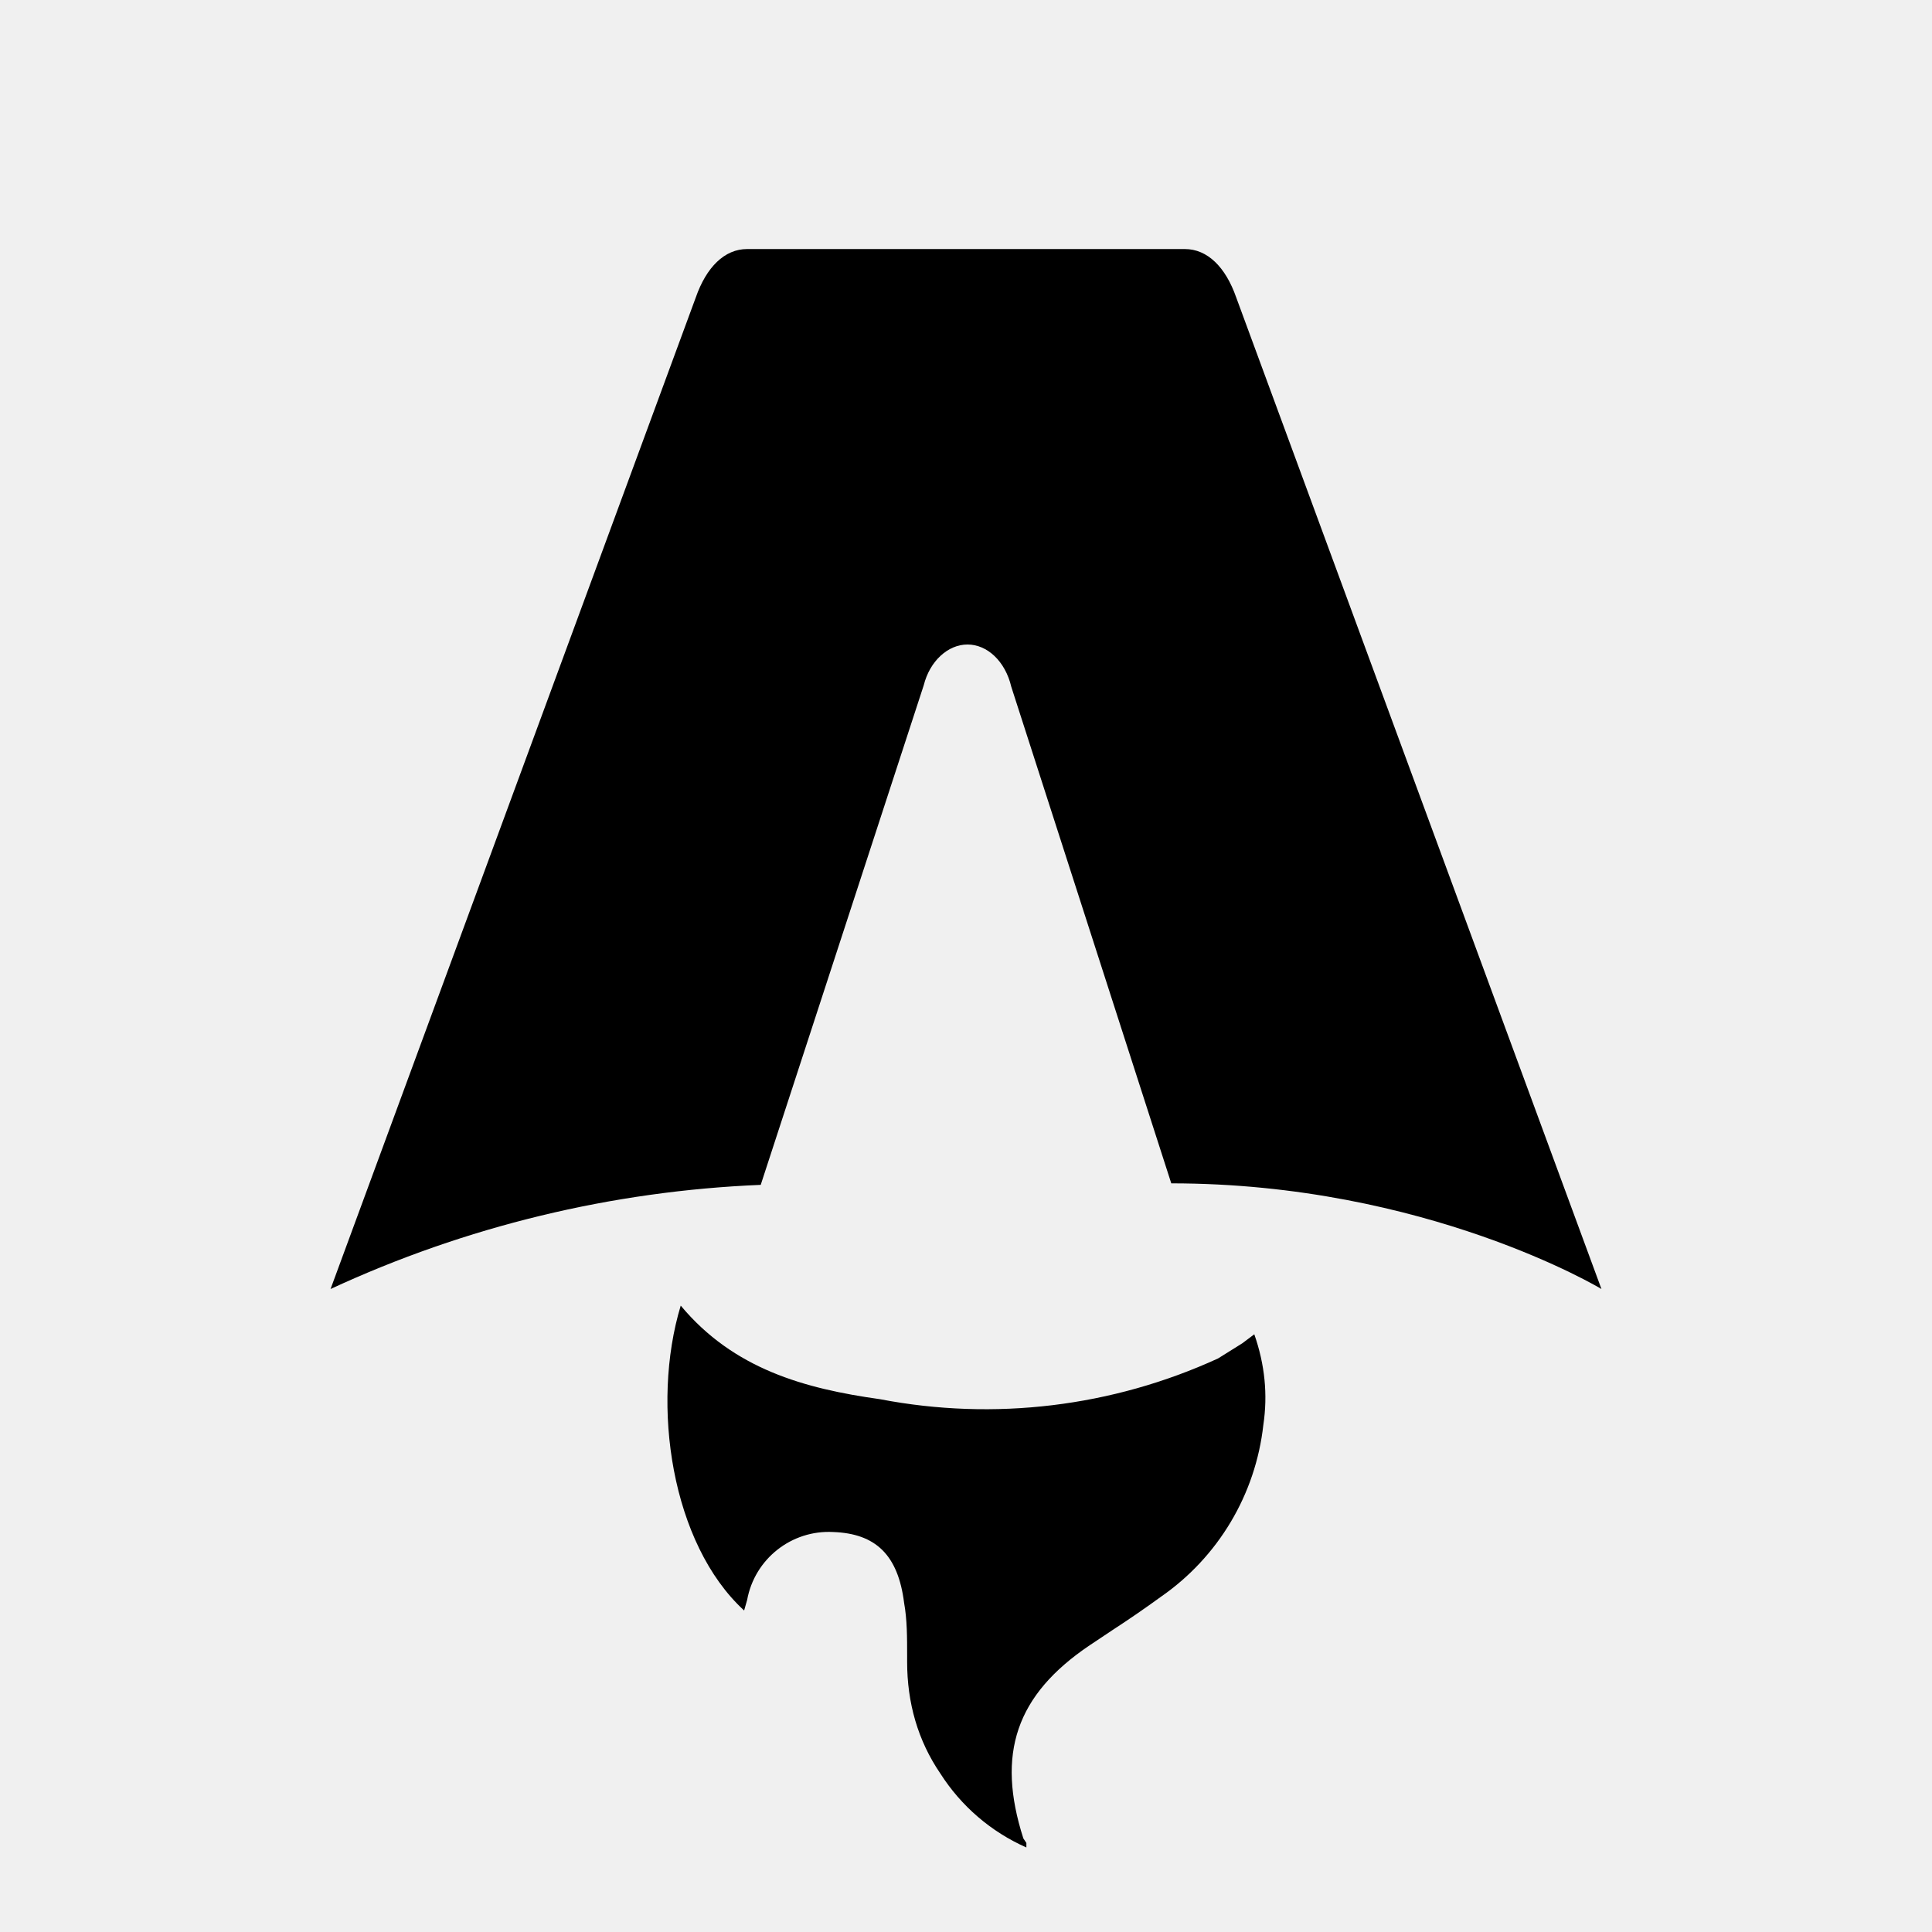
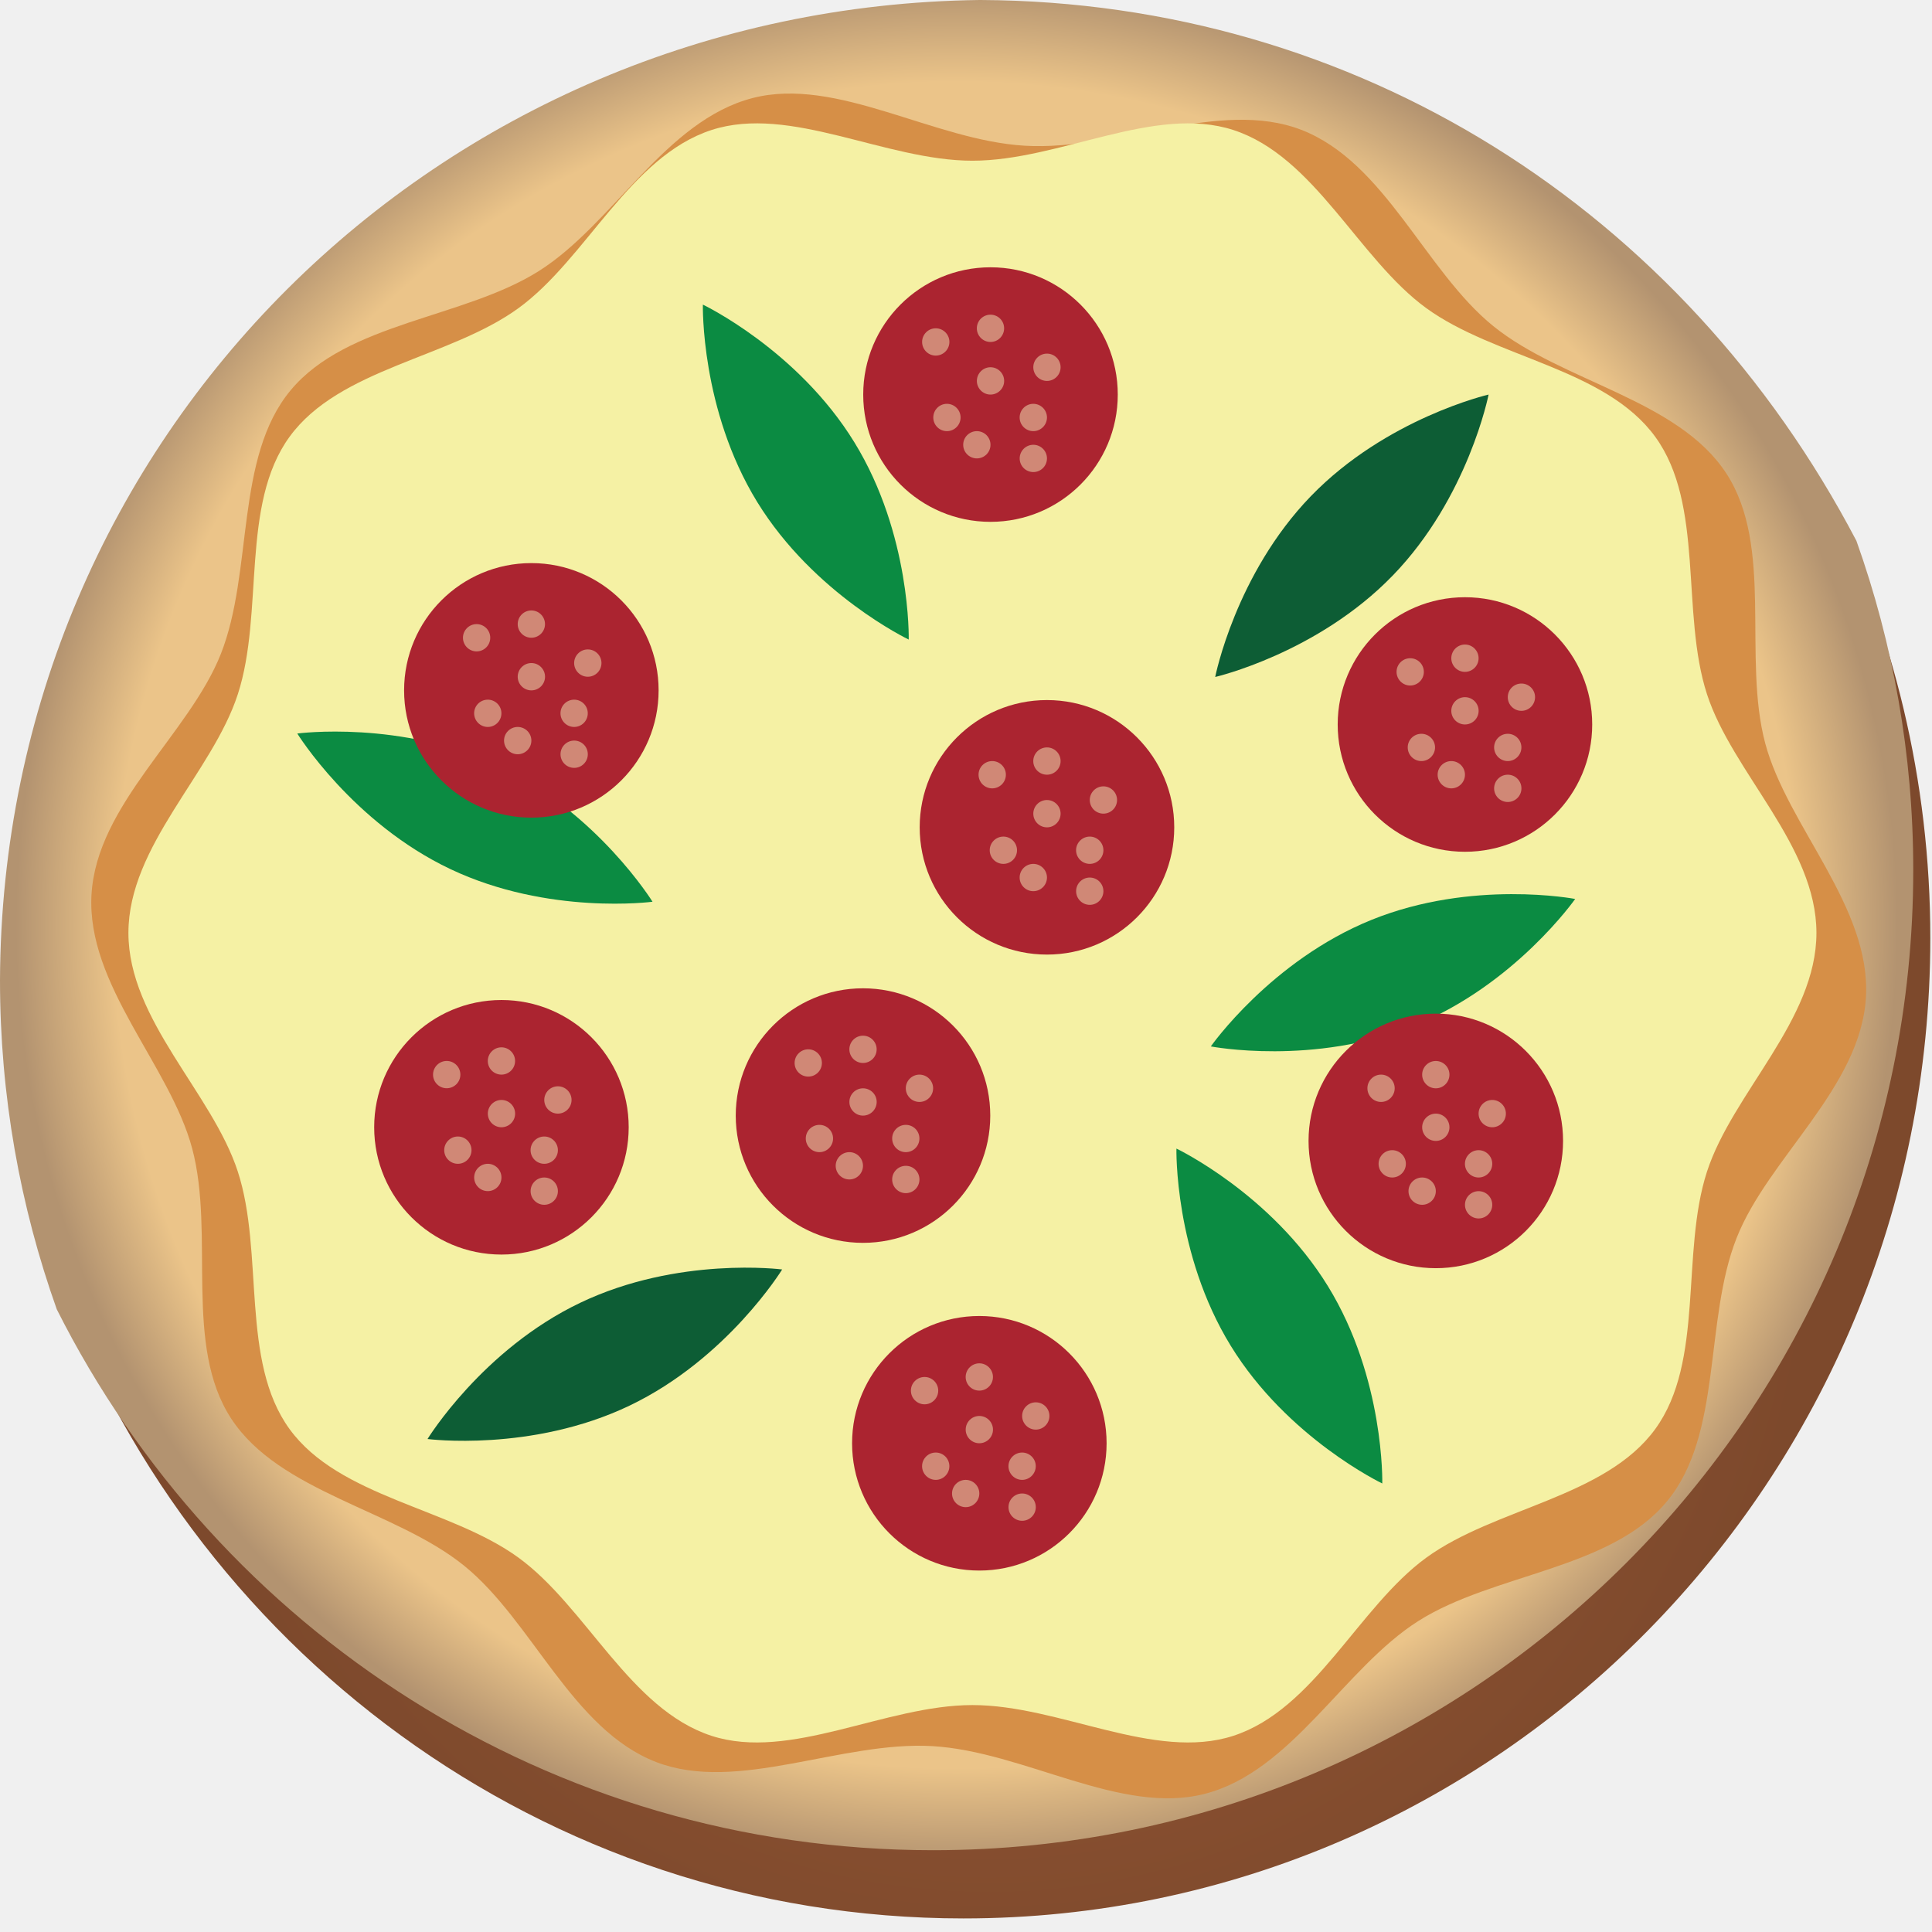
- <svg xmlns="http://www.w3.org/2000/svg" fill="none" viewBox="0 0 128 128">
-   <path d="M50.4 78.5a75.1 75.1 0 0 0-28.5 6.9l24.2-65.7c.7-2 1.9-3.2 3.4-3.2h29c1.5 0 2.7 1.2 3.4 3.2l24.2 65.7s-11.6-7-28.5-7L67 45.5c-.4-1.7-1.6-2.8-2.9-2.8-1.3 0-2.5 1.1-2.9 2.7L50.4 78.5Zm-1.1 28.2Zm-4.2-20.2c-2 6.6-.6 15.8 4.2 20.2a17.5 17.5 0 0 1 .2-.7 5.5 5.5 0 0 1 5.7-4.5c2.8.1 4.3 1.5 4.7 4.7.2 1.1.2 2.3.2 3.5v.4c0 2.7.7 5.2 2.2 7.4a13 13 0 0 0 5.7 4.9v-.3l-.2-.3c-1.8-5.6-.5-9.5 4.4-12.8l1.5-1a73 73 0 0 0 3.2-2.2 16 16 0 0 0 6.8-11.4c.3-2 .1-4-.6-6l-.8.6-1.6 1a37 37 0 0 1-22.4 2.7c-5-.7-9.7-2-13.2-6.2Z" />
-   <style>
-         path { fill: #000; }
-         @media (prefers-color-scheme: dark) {
-             path { fill: #FFF; }
-         }
-     </style>
+ <svg xmlns="http://www.w3.org/2000/svg" version="1.1" x="0" y="0" width="128" height="128" viewBox="0 0 128 128" id="svg392">
+   <defs id="defs5">
+     <radialGradient id="Gradient_1" gradientUnits="userSpaceOnUse" cx="229.63" cy="280.58" r="192.279">
+       <stop offset="0" stop-color="#A05D39" id="stop1" />
+       <stop offset="1" stop-color="#7D492C" id="stop2" />
+     </radialGradient>
+     <radialGradient id="Gradient_2" gradientUnits="userSpaceOnUse" cx="222.082" cy="214.763" r="218.454">
+       <stop offset="0" stop-color="#EBC489" id="stop3" />
+       <stop offset="0.896" stop-color="#EBC489" id="stop4" />
+       <stop offset="1" stop-color="#B39370" id="stop5" />
+     </radialGradient>
+     <clipPath id="Clip_1">
+       <path d="M227.562,-0.002 C101.883,-0.002 -0,101.881 -0,227.56 L-0,227.56 C-0,254.373 4.672,280.083 13.18,303.959 L13.18,303.959 C50.594,378.404 127.601,429.529 216.594,429.529 L216.594,429.529 C342.274,429.529 444.164,327.638 444.164,201.959 L444.164,201.959 C444.164,175.154 439.484,149.435 430.969,125.552 L430.969,125.552 C393.563,51.107 316.554,-0.002 227.562,-0.002 z" id="path5" />
+     </clipPath>
+   </defs>
+   <g id="Layer_1" transform="scale(0.2853855)">
+     <path d="m 437.313,192.201 c 0,125.687 -100.509,227.57 -224.477,227.57 v 0 c -87.781,0 -163.742,-51.125 -200.641,-125.57 v 0 c 30.977,88.102 113.945,151.164 211.469,151.164 v 0 c 123.961,0 224.461,-101.883 224.461,-227.554 v 0 c 0,-36.696 -8.609,-71.321 -23.82,-102.016 v 0 c 8.398,23.89 13.008,49.601 13.008,76.406 z" fill="url(#Gradient_1)" id="path6" style="fill:url(#Gradient_1)" />
+     <g clip-path="url(#Clip_1)" id="g7">
+       <path d="m 227.674,0 c 87.286,0.432 163.045,48.764 203.295,125.552 8.515,23.883 13.195,49.602 13.195,76.407 0,125.679 -101.89,227.57 -227.57,227.57 -88.993,0 -166,-51.125 -203.414,-125.57 C 4.672,280.083 0,254.373 0,227.56 0.486,101.256 101.845,1.588 227.404,0 Z" fill="url(#Gradient_2)" id="path7" style="fill:url(#Gradient_2)" />
+     </g>
+     <g id="g87">
+       <path d="m 433.18,231.529 c -1.211,20.969 -22.703,37.305 -30.023,55.867 -7.602,19.242 -3.211,45.578 -16.219,61.211 -13.117,15.781 -40.25,16.68 -57.656,27.703 -17.25,10.93 -29.329,34.914 -49.586,40.133 -19.555,5.039 -41.961,-9.844 -63.243,-11.078 -21.273,-1.227 -45.25,10.961 -64.093,3.711 C 132.836,401.56 123.618,376.334 107.75,363.482 91.719,350.521 64.875,346.498 53.657,329.31 42.547,312.287 49.946,286.638 44.618,266.638 39.477,247.357 20.032,228.646 21.243,207.67 c 1.21,-20.969 22.695,-37.305 30.031,-55.868 7.586,-19.25 3.203,-45.586 16.203,-61.21 13.133,-15.782 40.258,-16.68 57.672,-27.704 17.25,-10.929 29.328,-34.914 49.586,-40.132 19.547,-5.039 41.953,9.843 63.234,11.078 21.274,1.226 45.242,-10.961 64.086,-3.711 19.531,7.531 28.75,32.742 44.617,45.586 16.039,12.968 42.875,16.984 54.086,34.179 11.11,17.024 3.719,42.672 9.039,62.664 5.149,19.289 24.602,38 23.383,58.977" fill="#d68f47" id="path8" />
+       <path d="m 421.688,216.576 c 0,20.234 -19.469,37.148 -25.407,55.414 -6.14,18.922 -0.547,44.008 -12.015,59.766 -11.578,15.906 -37.243,18.281 -53.149,29.859 -15.758,11.469 -25.883,35.203 -44.805,41.359 -18.265,5.93 -40.328,-7.14 -60.561,-7.14 -20.243,0 -42.306,13.07 -60.571,7.14 -18.922,-6.156 -29.054,-29.89 -44.804,-41.359 C 104.461,350.037 78.797,347.662 67.218,331.756 55.757,315.998 61.36,290.912 55.21,271.99 49.282,253.724 29.812,236.81 29.812,216.576 c 0,-20.242 19.47,-37.148 25.398,-55.406 6.15,-18.938 0.547,-44.024 12.017,-59.782 11.577,-15.906 37.241,-18.281 53.149,-29.859 15.75,-11.453 25.882,-35.203 44.812,-41.351 18.257,-5.922 40.32,7.132 60.563,7.132 20.233,0 42.296,-13.054 60.561,-7.132 18.93,6.148 29.047,29.898 44.805,41.359 15.914,11.57 41.578,13.945 53.149,29.867 11.468,15.75 5.875,40.836 12.015,59.766 5.938,18.258 25.407,35.164 25.407,55.406" fill="#f5f1a4" id="path9" />
+       <path d="m 323.344,133.591 c -17.516,18.102 -41.234,23.57 -41.234,23.57 0,0 4.695,-23.882 22.218,-41.984 17.532,-18.102 41.25,-23.578 41.25,-23.578 0,0 -4.695,23.883 -22.234,41.992" fill="#0d5d35" id="path10" />
+       <path d="M 104.578,201.771 C 81.812,190.99 69.015,170.287 69.015,170.287 c 0,0 24.133,-3.219 46.907,7.562 22.765,10.789 35.562,31.492 35.562,31.492 0,0 -24.125,3.219 -46.906,-7.57" fill="#0b8b42" id="path11" />
+       <path d="m 146.117,326.333 c -22.734,10.86 -46.867,7.735 -46.867,7.735 0,0 12.719,-20.766 35.453,-31.625 22.726,-10.867 46.875,-7.735 46.875,-7.735 0,0 -12.727,20.758 -35.461,31.625" fill="#0d5d35" id="path12" />
+       <path d="m 328.344,238.084 c -23.352,9.453 -47.25,4.844 -47.25,4.844 0,0 13.969,-19.938 37.328,-29.391 23.352,-9.437 47.258,-4.844 47.258,-4.844 0,0 -13.969,19.938 -37.336,29.391" fill="#0b8b42" id="path13" />
+       <path d="m 175.781,116.529 c -13.18,-21.477 -12.609,-45.813 -12.609,-45.813 0,0 21.976,10.477 35.164,31.954 13.195,21.453 12.625,45.804 12.625,45.804 0,0 -21.977,-10.484 -35.18,-31.945" fill="#0b8b42" id="path14" />
+       <path d="m 285.727,312.443 c -13.189,-21.461 -12.618,-45.797 -12.618,-45.797 0,0 21.985,10.469 35.172,31.945 13.196,21.454 12.617,45.797 12.617,45.797 0,0 -21.968,-10.476 -35.171,-31.945" fill="#0b8b42" id="path15" />
+       <path d="m 259.492,91.599 c 0,16.312 -13.227,29.547 -29.547,29.547 -16.32,0 -29.547,-13.235 -29.547,-29.547 0,-16.312 13.227,-29.547 29.547,-29.547 16.32,0 29.547,13.235 29.547,29.547" fill="#ab2430" id="path16" />
+       <path d="m 220.406,79.38 c 0,1.75 -1.422,3.172 -3.172,3.172 -1.75,0 -3.164,-1.422 -3.164,-3.172 0,-1.742 1.414,-3.164 3.164,-3.164 1.75,0 3.172,1.422 3.172,3.164" fill="#d08876" id="path17" />
+       <path d="m 233.109,76.216 c 0,1.75 -1.414,3.172 -3.164,3.172 -1.75,0 -3.172,-1.422 -3.172,-3.172 0,-1.75 1.422,-3.164 3.172,-3.164 1.75,0 3.164,1.414 3.164,3.164" fill="#d08876" id="path18" />
+       <path d="m 233.117,88.435 c 0,1.742 -1.422,3.164 -3.172,3.164 -1.742,0 -3.164,-1.422 -3.164,-3.164 0,-1.75 1.422,-3.18 3.164,-3.18 1.75,0 3.172,1.43 3.172,3.18" fill="#d08876" id="path19" />
+       <path d="m 223,96.919 c 0,1.75 -1.43,3.172 -3.172,3.172 -1.75,0 -3.164,-1.422 -3.164,-3.172 0,-1.75 1.414,-3.172 3.164,-3.172 1.742,0 3.172,1.422 3.172,3.172" fill="#d08876" id="path20" />
+       <path d="m 229.945,103.255 c 0,1.75 -1.422,3.164 -3.164,3.164 -1.75,0 -3.172,-1.414 -3.172,-3.164 0,-1.75 1.422,-3.164 3.172,-3.164 1.742,0 3.164,1.414 3.164,3.164" fill="#d08876" id="path21" />
+       <path d="m 243.055,96.919 c 0,1.75 -1.43,3.172 -3.172,3.172 -1.75,0 -3.172,-1.422 -3.172,-3.172 0,-1.75 1.422,-3.172 3.172,-3.172 1.742,0 3.172,1.422 3.172,3.172" fill="#d08876" id="path22" />
+       <path d="m 246.219,85.255 c 0,1.75 -1.422,3.18 -3.164,3.18 -1.75,0 -3.172,-1.43 -3.172,-3.18 0,-1.742 1.422,-3.164 3.172,-3.164 1.742,0 3.164,1.422 3.164,3.164" fill="#d08876" id="path23" />
+       <path d="m 243.055,106.42 c 0,1.757 -1.422,3.171 -3.164,3.171 -1.758,0 -3.172,-1.414 -3.172,-3.171 0,-1.734 1.414,-3.164 3.172,-3.164 1.742,0 3.164,1.43 3.164,3.164" fill="#d08876" id="path24" />
+       <path d="m 272.602,192.068 c 0,16.312 -13.228,29.539 -29.548,29.539 -16.32,0 -29.547,-13.227 -29.547,-29.539 0,-16.32 13.227,-29.547 29.547,-29.547 16.32,0 29.548,13.227 29.548,29.547" fill="#ab2430" id="path25" />
+       <path d="m 233.516,179.849 c 0,1.75 -1.422,3.172 -3.172,3.172 -1.75,0 -3.172,-1.422 -3.172,-3.172 0,-1.75 1.422,-3.164 3.172,-3.164 1.75,0 3.172,1.414 3.172,3.164" fill="#d08876" id="path26" />
+       <path d="m 246.219,176.685 c 0,1.75 -1.422,3.164 -3.164,3.164 -1.758,0 -3.18,-1.414 -3.18,-3.164 0,-1.75 1.422,-3.172 3.18,-3.172 1.742,0 3.164,1.422 3.164,3.172" fill="#d08876" id="path27" />
+       <path d="m 246.219,188.888 c 0,1.758 -1.422,3.18 -3.164,3.18 -1.75,0 -3.172,-1.422 -3.172,-3.18 0,-1.742 1.422,-3.164 3.172,-3.164 1.742,0 3.164,1.422 3.164,3.164" fill="#d08876" id="path28" />
+       <path d="m 236.102,197.38 c 0,1.758 -1.422,3.172 -3.164,3.172 -1.75,0 -3.172,-1.414 -3.172,-3.172 0,-1.742 1.422,-3.164 3.172,-3.164 1.742,0 3.164,1.422 3.164,3.164" fill="#d08876" id="path29" />
+       <path d="m 243.055,203.716 c 0,1.758 -1.43,3.172 -3.172,3.172 -1.75,0 -3.172,-1.414 -3.172,-3.172 0,-1.742 1.422,-3.164 3.172,-3.164 1.742,0 3.172,1.422 3.172,3.164" fill="#d08876" id="path30" />
+       <path d="m 256.156,197.38 c 0,1.758 -1.422,3.172 -3.164,3.172 -1.75,0 -3.18,-1.414 -3.18,-3.172 0,-1.742 1.43,-3.164 3.18,-3.164 1.742,0 3.164,1.422 3.164,3.164" fill="#d08876" id="path31" />
+       <path d="m 259.328,185.716 c 0,1.758 -1.422,3.172 -3.172,3.172 -1.75,0 -3.164,-1.414 -3.164,-3.172 0,-1.734 1.414,-3.164 3.164,-3.164 1.75,0 3.172,1.43 3.172,3.164" fill="#d08876" id="path32" />
+       <path d="m 256.156,206.888 c 0,1.75 -1.422,3.172 -3.164,3.172 -1.75,0 -3.172,-1.422 -3.172,-3.172 0,-1.75 1.422,-3.164 3.172,-3.164 1.742,0 3.164,1.414 3.164,3.164" fill="#d08876" id="path33" />
+       <path d="m 152.898,160.271 c 0,16.312 -13.227,29.547 -29.539,29.547 -16.32,0 -29.547,-13.235 -29.547,-29.547 0,-16.312 13.227,-29.547 29.547,-29.547 16.312,0 29.539,13.235 29.539,29.547" fill="#ab2430" id="path34" />
+       <path d="m 113.812,148.052 c 0,1.75 -1.421,3.172 -3.164,3.172 -1.75,0 -3.171,-1.422 -3.171,-3.172 0,-1.75 1.421,-3.164 3.171,-3.164 1.743,0 3.164,1.414 3.164,3.164" fill="#d08876" id="path35" />
+       <path d="m 126.523,144.888 c 0,1.75 -1.422,3.164 -3.164,3.164 -1.75,0 -3.172,-1.414 -3.172,-3.164 0,-1.75 1.422,-3.172 3.172,-3.172 1.742,0 3.164,1.422 3.164,3.172" fill="#d08876" id="path36" />
+       <path d="m 126.531,157.107 c 0,1.742 -1.422,3.164 -3.172,3.164 -1.75,0 -3.172,-1.422 -3.172,-3.164 0,-1.75 1.422,-3.18 3.172,-3.18 1.75,0 3.172,1.43 3.172,3.18" fill="#d08876" id="path37" />
+       <path d="m 116.406,165.591 c 0,1.75 -1.422,3.172 -3.164,3.172 -1.75,0 -3.172,-1.422 -3.172,-3.172 0,-1.75 1.422,-3.164 3.172,-3.164 1.742,0 3.164,1.414 3.164,3.164" fill="#d08876" id="path38" />
+       <path d="m 123.359,171.927 c 0,1.75 -1.422,3.172 -3.172,3.172 -1.75,0 -3.172,-1.422 -3.172,-3.172 0,-1.75 1.422,-3.164 3.172,-3.164 1.75,0 3.172,1.414 3.172,3.164" fill="#d08876" id="path39" />
+       <path d="m 136.453,165.591 c 0,1.75 -1.414,3.172 -3.164,3.172 -1.75,0 -3.172,-1.422 -3.172,-3.172 0,-1.75 1.422,-3.164 3.172,-3.164 1.75,0 3.164,1.414 3.164,3.164" fill="#d08876" id="path40" />
+       <path d="m 139.633,153.927 c 0,1.75 -1.422,3.18 -3.172,3.18 -1.75,0 -3.172,-1.43 -3.172,-3.18 0,-1.742 1.422,-3.164 3.172,-3.164 1.75,0 3.172,1.422 3.172,3.164" fill="#d08876" id="path41" />
+       <path d="m 136.461,175.099 c 0,1.75 -1.414,3.164 -3.164,3.164 -1.75,0 -3.172,-1.414 -3.172,-3.164 0,-1.758 1.422,-3.172 3.172,-3.172 1.75,0 3.164,1.414 3.164,3.172" fill="#d08876" id="path42" />
+       <path d="m 145.953,261.693 c 0,16.32 -13.227,29.555 -29.539,29.555 -16.32,0 -29.547,-13.235 -29.547,-29.555 0,-16.305 13.227,-29.539 29.547,-29.539 16.312,0 29.539,13.234 29.539,29.539" fill="#ab2430" id="path43" />
+       <path d="m 106.875,249.474 c 0,1.75 -1.422,3.164 -3.172,3.164 -1.75,0 -3.172,-1.414 -3.172,-3.164 0,-1.742 1.422,-3.172 3.172,-3.172 1.75,0 3.172,1.43 3.172,3.172" fill="#d08876" id="path44" />
+       <path d="m 119.578,246.302 c 0,1.758 -1.422,3.172 -3.164,3.172 -1.758,0 -3.172,-1.414 -3.172,-3.172 0,-1.734 1.414,-3.164 3.172,-3.164 1.742,0 3.164,1.43 3.164,3.164" fill="#d08876" id="path45" />
+       <path d="m 119.586,258.529 c 0,1.75 -1.422,3.164 -3.172,3.164 -1.75,0 -3.164,-1.414 -3.164,-3.164 0,-1.75 1.414,-3.172 3.164,-3.172 1.75,0 3.172,1.422 3.172,3.172" fill="#d08876" id="path46" />
+       <path d="m 109.461,267.013 c 0,1.75 -1.414,3.164 -3.164,3.164 -1.75,0 -3.172,-1.414 -3.172,-3.164 0,-1.742 1.422,-3.172 3.172,-3.172 1.75,0 3.164,1.43 3.164,3.172" fill="#d08876" id="path47" />
+       <path d="m 116.414,273.357 c 0,1.742 -1.422,3.164 -3.164,3.164 -1.758,0 -3.172,-1.422 -3.172,-3.164 0,-1.75 1.414,-3.18 3.172,-3.18 1.742,0 3.164,1.43 3.164,3.18" fill="#d08876" id="path48" />
+       <path d="m 129.516,267.013 c 0,1.75 -1.422,3.164 -3.164,3.164 -1.758,0 -3.18,-1.414 -3.18,-3.164 0,-1.742 1.422,-3.172 3.18,-3.172 1.742,0 3.164,1.43 3.164,3.172" fill="#d08876" id="path49" />
+       <path d="m 132.688,255.357 c 0,1.75 -1.422,3.172 -3.172,3.172 -1.75,0 -3.164,-1.422 -3.164,-3.172 0,-1.75 1.414,-3.172 3.164,-3.172 1.75,0 3.172,1.422 3.172,3.172" fill="#d08876" id="path50" />
+       <path d="m 129.516,276.521 c 0,1.758 -1.422,3.172 -3.164,3.172 -1.75,0 -3.172,-1.414 -3.172,-3.172 0,-1.742 1.422,-3.164 3.172,-3.164 1.742,0 3.164,1.422 3.164,3.164" fill="#d08876" id="path51" />
+       <path d="m 229.891,258.99 c 0,16.305 -13.227,29.539 -29.547,29.539 -16.312,0 -29.539,-13.234 -29.539,-29.539 0,-16.32 13.227,-29.555 29.539,-29.555 16.32,0 29.547,13.235 29.547,29.555" fill="#ab2430" id="path52" />
+       <path d="m 190.805,246.771 c 0,1.75 -1.422,3.164 -3.164,3.164 -1.75,0 -3.172,-1.414 -3.172,-3.164 0,-1.75 1.422,-3.172 3.172,-3.172 1.742,0 3.164,1.422 3.164,3.172" fill="#d08876" id="path53" />
+       <path d="m 203.516,243.599 c 0,1.758 -1.422,3.172 -3.172,3.172 -1.742,0 -3.164,-1.414 -3.164,-3.172 0,-1.742 1.422,-3.164 3.164,-3.164 1.75,0 3.172,1.422 3.172,3.164" fill="#d08876" id="path54" />
+       <path d="m 203.523,255.818 c 0,1.742 -1.422,3.172 -3.172,3.172 -1.75,0 -3.164,-1.43 -3.164,-3.172 0,-1.75 1.414,-3.164 3.164,-3.164 1.75,0 3.172,1.414 3.172,3.164" fill="#d08876" id="path55" />
+       <path d="m 193.398,264.302 c 0,1.75 -1.422,3.172 -3.164,3.172 -1.75,0 -3.172,-1.422 -3.172,-3.172 0,-1.75 1.422,-3.164 3.172,-3.164 1.742,0 3.164,1.414 3.164,3.164" fill="#d08876" id="path56" />
+       <path d="m 200.344,270.638 c 0,1.75 -1.414,3.172 -3.156,3.172 -1.758,0 -3.18,-1.422 -3.18,-3.172 0,-1.734 1.422,-3.164 3.18,-3.164 1.742,0 3.156,1.43 3.156,3.164" fill="#d08876" id="path57" />
+       <path d="m 213.445,264.302 c 0,1.75 -1.414,3.172 -3.164,3.172 -1.75,0 -3.164,-1.422 -3.164,-3.172 0,-1.75 1.414,-3.164 3.164,-3.164 1.75,0 3.164,1.414 3.164,3.164" fill="#d08876" id="path58" />
+       <path d="m 216.625,252.638 c 0,1.758 -1.422,3.18 -3.172,3.18 -1.75,0 -3.172,-1.422 -3.172,-3.18 0,-1.734 1.422,-3.164 3.172,-3.164 1.75,0 3.172,1.43 3.172,3.164" fill="#d08876" id="path59" />
+       <path d="m 213.453,273.81 c 0,1.75 -1.414,3.18 -3.164,3.18 -1.75,0 -3.172,-1.43 -3.172,-3.18 0,-1.742 1.422,-3.164 3.172,-3.164 1.75,0 3.164,1.422 3.164,3.164" fill="#d08876" id="path60" />
+       <path d="m 369.633,168.185 c 0,16.32 -13.227,29.555 -29.539,29.555 -16.32,0 -29.547,-13.235 -29.547,-29.555 0,-16.305 13.227,-29.539 29.547,-29.539 16.312,0 29.539,13.234 29.539,29.539" fill="#ab2430" id="path61" />
+       <path d="m 330.547,155.974 c 0,1.742 -1.414,3.172 -3.172,3.172 -1.742,0 -3.164,-1.43 -3.164,-3.172 0,-1.75 1.422,-3.164 3.164,-3.164 1.758,0 3.172,1.414 3.172,3.164" fill="#d08876" id="path62" />
+       <path d="m 343.258,152.81 c 0,1.742 -1.422,3.164 -3.164,3.164 -1.75,0 -3.172,-1.422 -3.172,-3.164 0,-1.75 1.422,-3.18 3.172,-3.18 1.742,0 3.164,1.43 3.164,3.18" fill="#d08876" id="path63" />
+       <path d="m 343.266,165.021 c 0,1.75 -1.422,3.164 -3.172,3.164 -1.75,0 -3.172,-1.414 -3.172,-3.164 0,-1.742 1.422,-3.172 3.172,-3.172 1.75,0 3.172,1.43 3.172,3.172" fill="#d08876" id="path64" />
+       <path d="m 333.148,173.513 c 0,1.742 -1.43,3.172 -3.172,3.172 -1.75,0 -3.172,-1.43 -3.172,-3.172 0,-1.75 1.422,-3.164 3.172,-3.164 1.742,0 3.172,1.414 3.172,3.164" fill="#d08876" id="path65" />
+       <path d="m 340.094,179.849 c 0,1.75 -1.422,3.172 -3.172,3.172 -1.742,0 -3.172,-1.422 -3.172,-3.172 0,-1.75 1.43,-3.164 3.172,-3.164 1.75,0 3.172,1.414 3.172,3.164" fill="#d08876" id="path66" />
+       <path d="m 353.195,173.513 c 0,1.742 -1.422,3.172 -3.164,3.172 -1.75,0 -3.172,-1.43 -3.172,-3.172 0,-1.75 1.422,-3.164 3.172,-3.164 1.742,0 3.164,1.414 3.164,3.164" fill="#d08876" id="path67" />
+       <path d="m 356.367,161.849 c 0,1.75 -1.422,3.172 -3.164,3.172 -1.758,0 -3.172,-1.422 -3.172,-3.172 0,-1.75 1.414,-3.164 3.172,-3.164 1.742,0 3.164,1.414 3.164,3.164" fill="#d08876" id="path68" />
+       <path d="m 353.203,183.021 c 0,1.75 -1.422,3.164 -3.172,3.164 -1.75,0 -3.172,-1.414 -3.172,-3.164 0,-1.75 1.422,-3.172 3.172,-3.172 1.75,0 3.172,1.422 3.172,3.172" fill="#d08876" id="path69" />
+       <path d="m 362.867,264.865 c 0,16.32 -13.227,29.547 -29.539,29.547 -16.32,0 -29.547,-13.227 -29.547,-29.547 0,-16.312 13.227,-29.547 29.547,-29.547 16.312,0 29.539,13.235 29.539,29.547" fill="#ab2430" id="path70" />
+       <path d="m 323.781,252.638 c 0,1.758 -1.422,3.18 -3.164,3.18 -1.758,0 -3.172,-1.422 -3.172,-3.18 0,-1.734 1.414,-3.164 3.172,-3.164 1.742,0 3.164,1.43 3.164,3.164" fill="#d08876" id="path71" />
+       <path d="m 336.492,249.474 c 0,1.758 -1.422,3.18 -3.164,3.18 -1.758,0 -3.172,-1.422 -3.172,-3.18 0,-1.742 1.414,-3.164 3.172,-3.164 1.742,0 3.164,1.422 3.164,3.164" fill="#d08876" id="path72" />
+       <path d="m 336.492,261.693 c 0,1.75 -1.414,3.172 -3.164,3.172 -1.758,0 -3.172,-1.422 -3.172,-3.172 0,-1.734 1.414,-3.164 3.172,-3.164 1.75,0 3.164,1.43 3.164,3.164" fill="#d08876" id="path73" />
+       <path d="m 326.375,270.177 c 0,1.75 -1.422,3.18 -3.172,3.18 -1.75,0 -3.164,-1.43 -3.164,-3.18 0,-1.734 1.414,-3.164 3.164,-3.164 1.75,0 3.172,1.43 3.172,3.164" fill="#d08876" id="path74" />
+       <path d="m 333.328,276.521 c 0,1.758 -1.43,3.172 -3.172,3.172 -1.75,0 -3.172,-1.414 -3.172,-3.172 0,-1.742 1.422,-3.164 3.172,-3.164 1.742,0 3.172,1.422 3.172,3.164" fill="#d08876" id="path75" />
+       <path d="m 346.43,270.177 c 0,1.75 -1.422,3.18 -3.172,3.18 -1.75,0 -3.172,-1.43 -3.172,-3.18 0,-1.734 1.422,-3.164 3.172,-3.164 1.75,0 3.172,1.43 3.172,3.164" fill="#d08876" id="path76" />
+       <path d="m 349.594,258.529 c 0,1.75 -1.422,3.164 -3.164,3.164 -1.75,0 -3.172,-1.414 -3.172,-3.164 0,-1.75 1.422,-3.172 3.172,-3.172 1.742,0 3.164,1.422 3.164,3.172" fill="#d08876" id="path77" />
+       <path d="m 346.43,279.693 c 0,1.75 -1.422,3.172 -3.164,3.172 -1.75,0 -3.172,-1.422 -3.172,-3.172 0,-1.75 1.422,-3.164 3.172,-3.164 1.742,0 3.164,1.414 3.164,3.164" fill="#d08876" id="path78" />
+       <path d="m 256.898,335.052 c 0,16.32 -13.234,29.555 -29.547,29.555 -16.312,0 -29.539,-13.235 -29.539,-29.555 0,-16.305 13.227,-29.539 29.539,-29.539 16.313,0 29.547,13.234 29.547,29.539" fill="#ab2430" id="path79" />
+       <path d="m 217.812,322.833 c 0,1.75 -1.421,3.181 -3.171,3.181 -1.75,0 -3.173,-1.431 -3.173,-3.181 0,-1.741 1.423,-3.164 3.173,-3.164 1.75,0 3.171,1.423 3.171,3.164" fill="#d08876" id="path80" />
+       <path d="m 230.516,319.669 c 0,1.75 -1.422,3.164 -3.164,3.164 -1.75,0 -3.172,-1.414 -3.172,-3.164 0,-1.742 1.422,-3.172 3.172,-3.172 1.742,0 3.164,1.43 3.164,3.172" fill="#d08876" id="path81" />
+       <path d="m 230.523,331.888 c 0,1.75 -1.43,3.164 -3.172,3.164 -1.742,0 -3.164,-1.414 -3.164,-3.164 0,-1.75 1.422,-3.172 3.164,-3.172 1.742,0 3.172,1.422 3.172,3.172" fill="#d08876" id="path82" />
+       <path d="m 220.398,340.373 c 0,1.75 -1.414,3.18 -3.164,3.18 -1.75,0 -3.172,-1.43 -3.172,-3.18 0,-1.742 1.422,-3.164 3.172,-3.164 1.75,0 3.164,1.422 3.164,3.164" fill="#d08876" id="path83" />
+       <path d="m 227.352,346.716 c 0,1.742 -1.422,3.172 -3.164,3.172 -1.758,0 -3.172,-1.43 -3.172,-3.172 0,-1.75 1.414,-3.164 3.172,-3.164 1.742,0 3.164,1.414 3.164,3.164" fill="#d08876" id="path84" />
+       <path d="m 240.453,340.373 c 0,1.75 -1.422,3.18 -3.164,3.18 -1.75,0 -3.172,-1.43 -3.172,-3.18 0,-1.742 1.422,-3.164 3.172,-3.164 1.742,0 3.164,1.422 3.164,3.164" fill="#d08876" id="path85" />
+       <path d="m 243.625,328.716 c 0,1.75 -1.422,3.172 -3.164,3.172 -1.75,0 -3.172,-1.422 -3.172,-3.172 0,-1.75 1.422,-3.164 3.172,-3.164 1.742,0 3.164,1.414 3.164,3.164" fill="#d08876" id="path86" />
+       <path d="m 240.461,349.888 c 0,1.75 -1.422,3.164 -3.172,3.164 -1.742,0 -3.164,-1.414 -3.164,-3.164 0,-1.758 1.422,-3.172 3.164,-3.172 1.75,0 3.172,1.414 3.172,3.172" fill="#d08876" id="path87" />
+     </g>
+   </g>
</svg>
